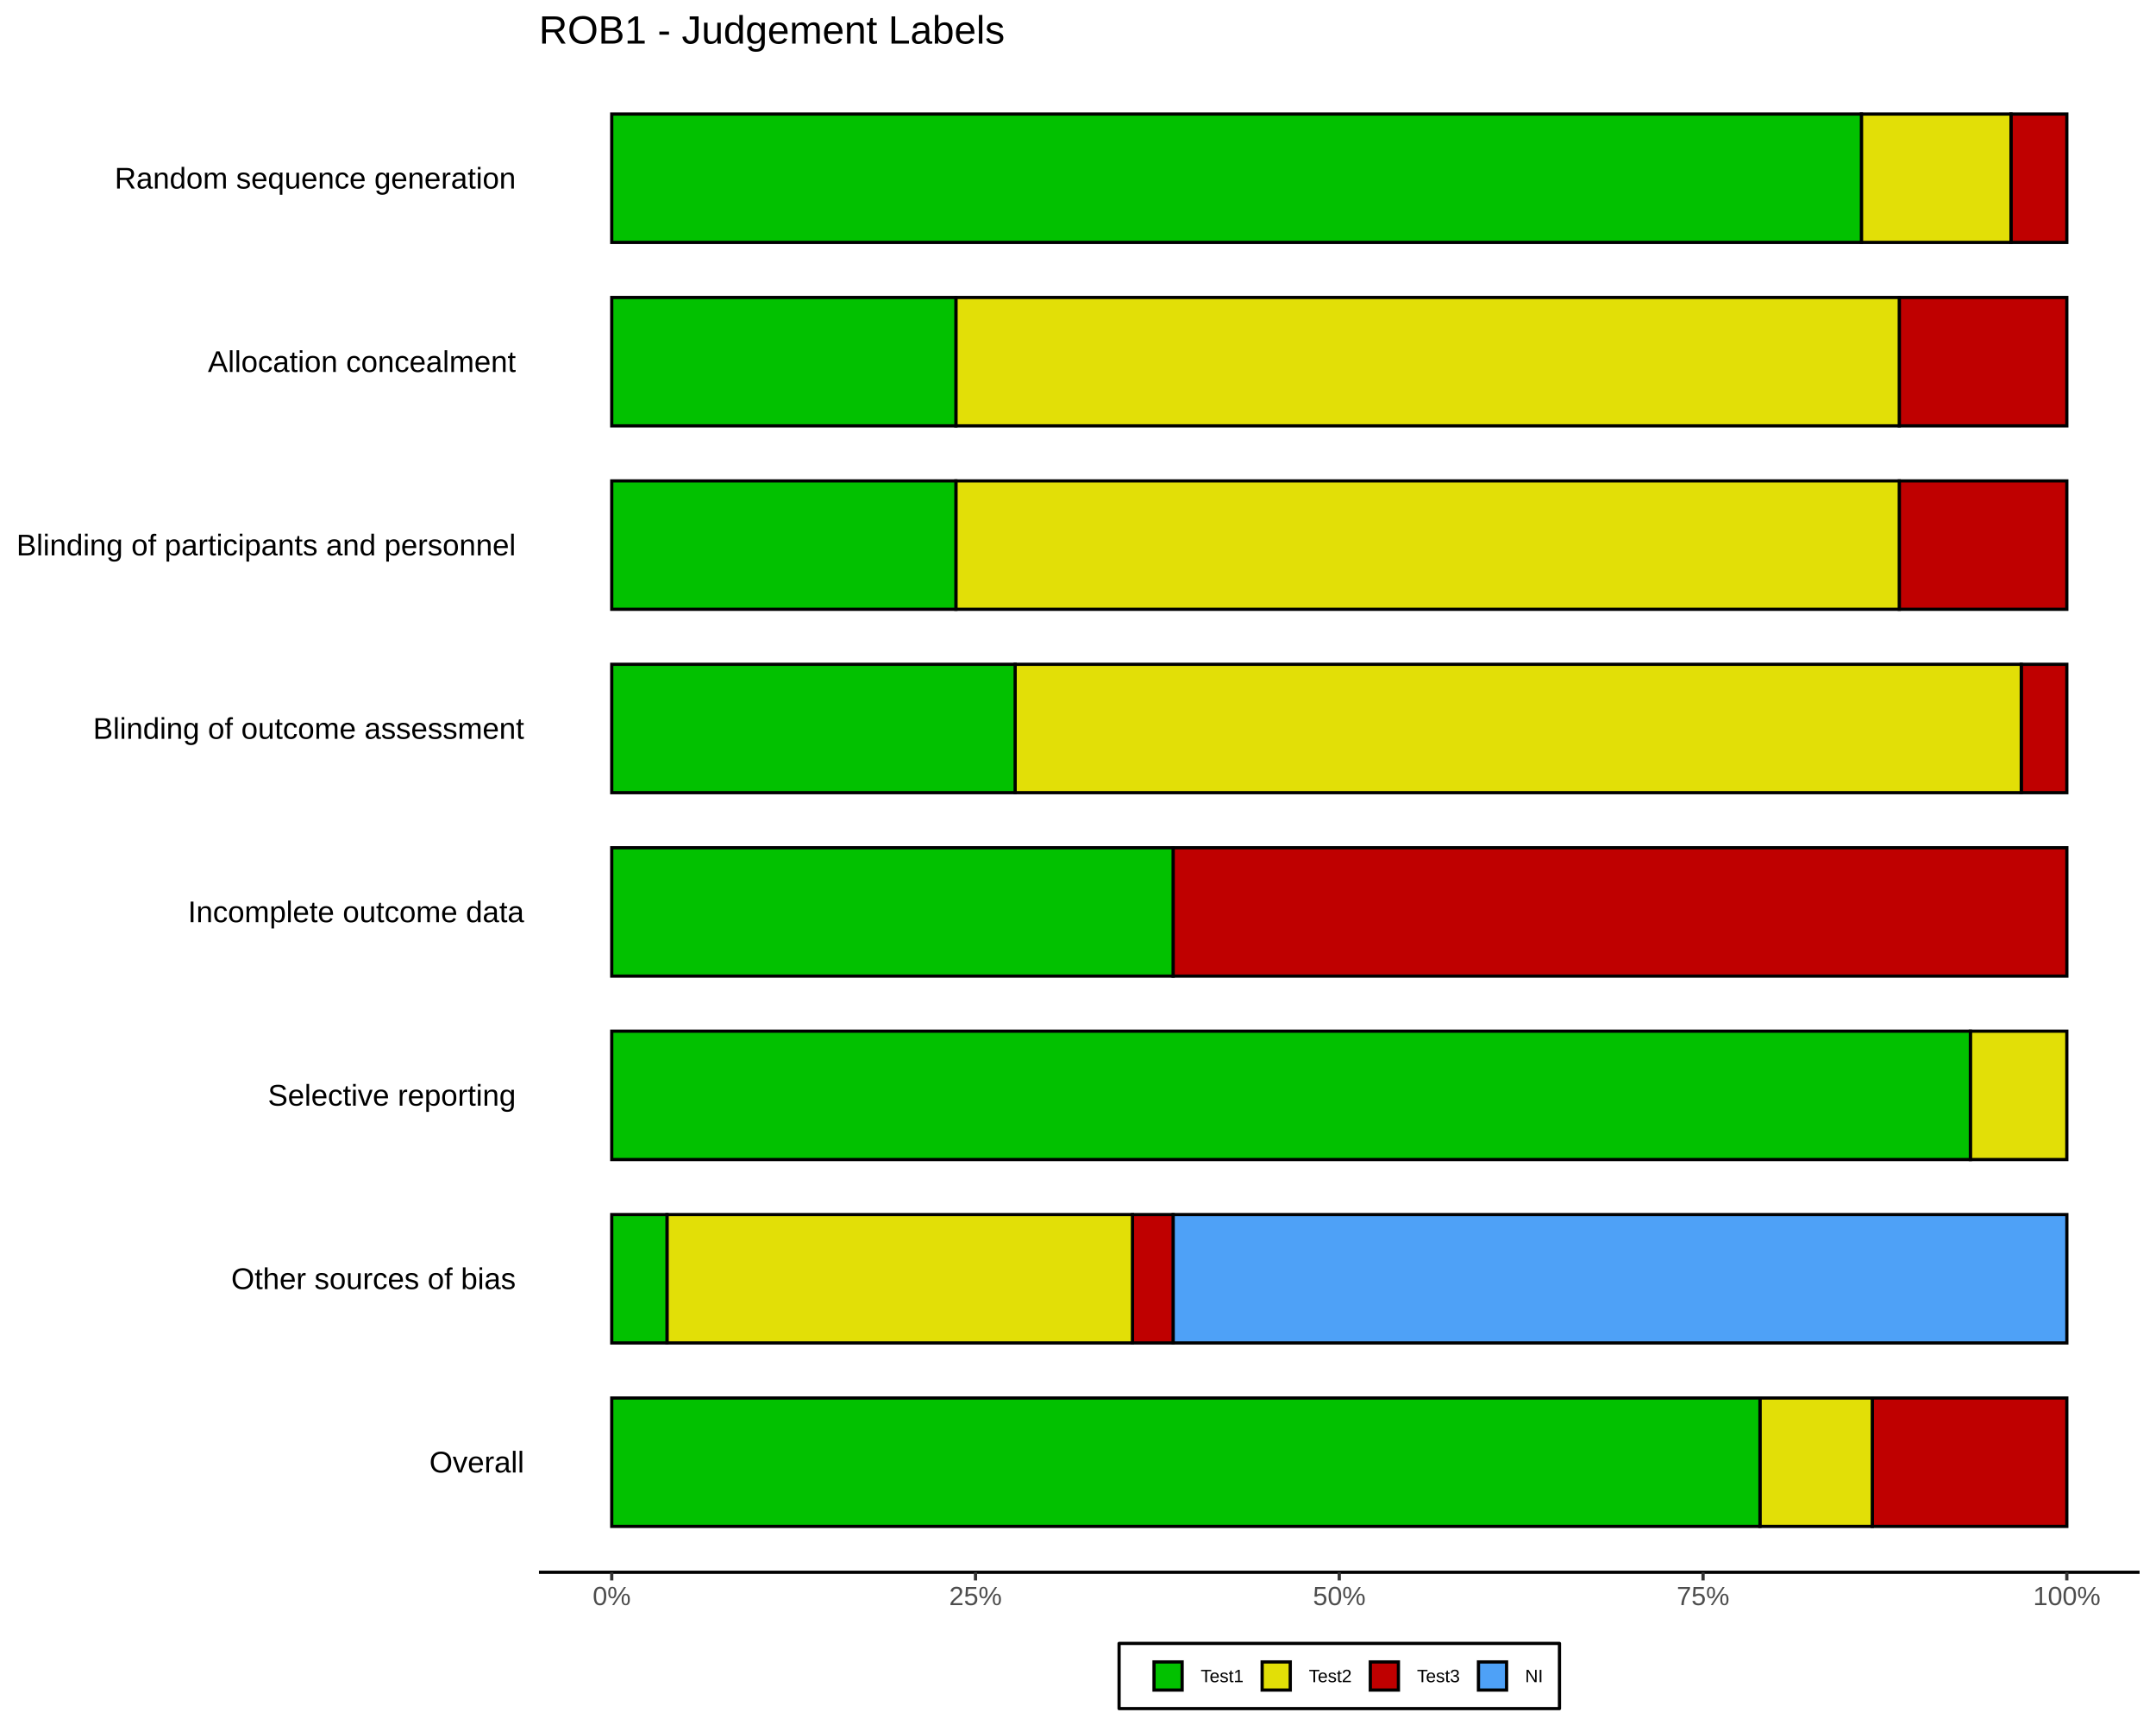
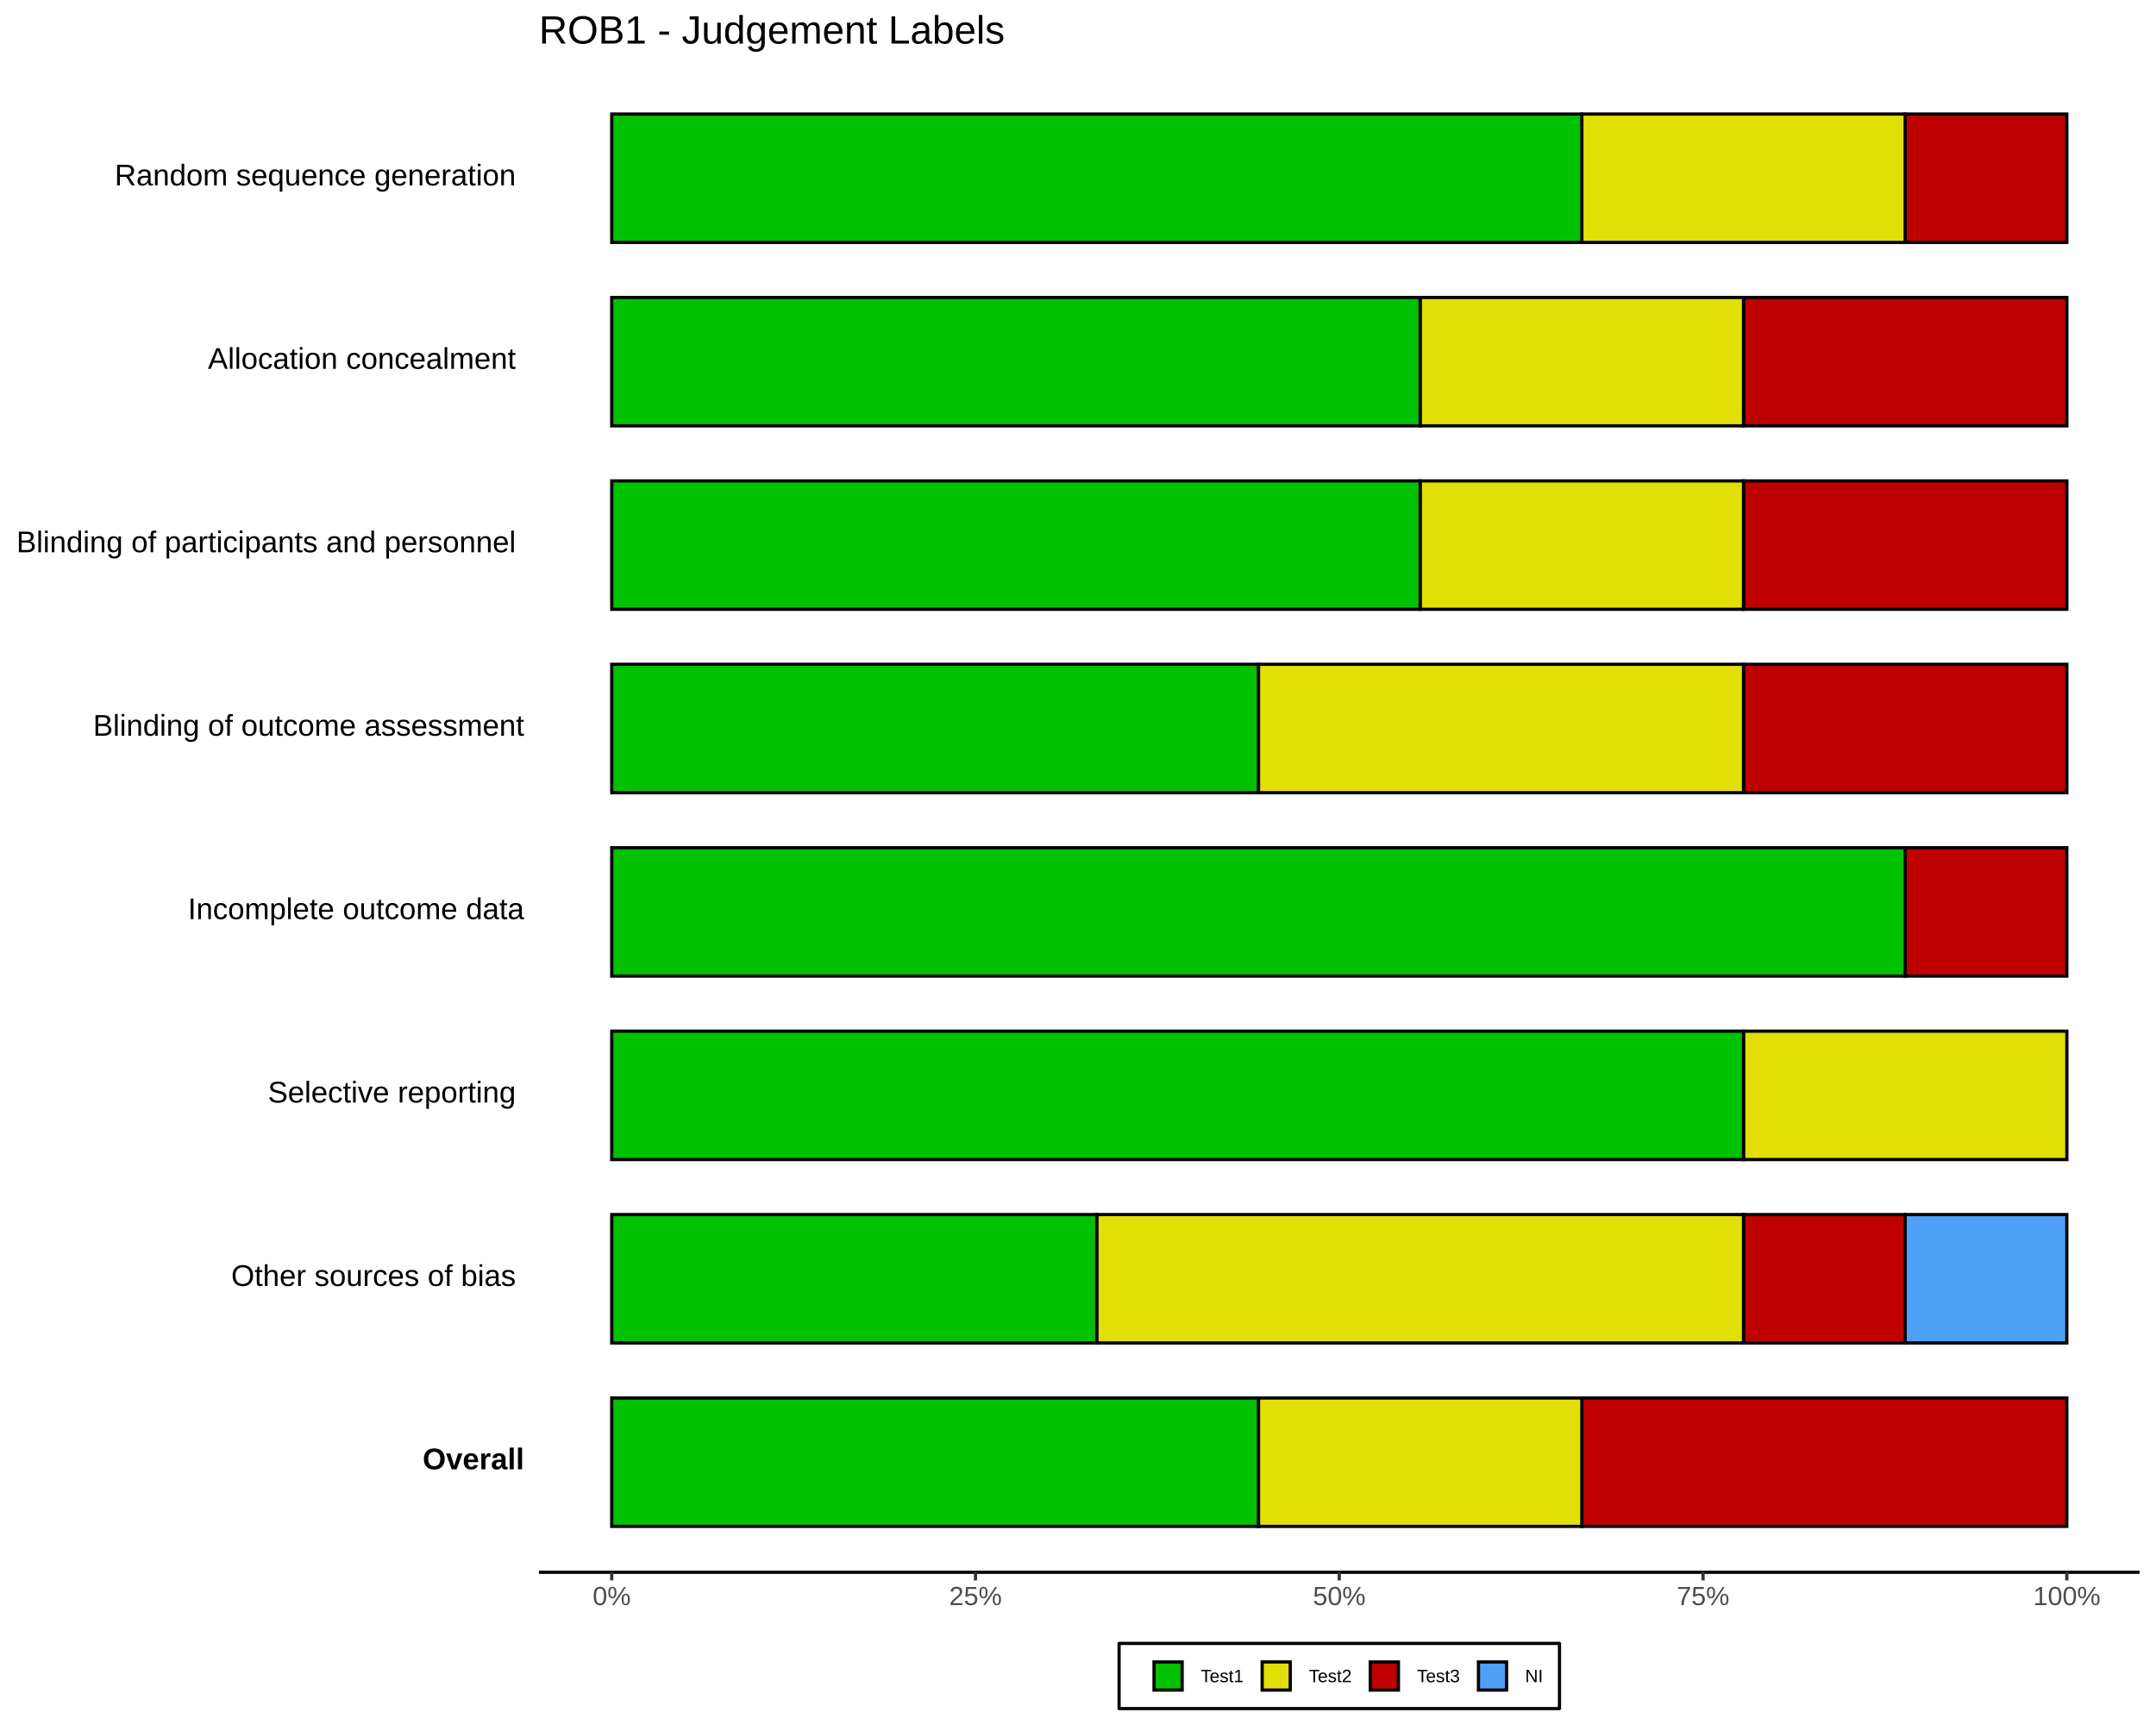
<svg xmlns="http://www.w3.org/2000/svg" viewBox="0 0 720.00 576.00">
  <defs>
    <style type="text/css">
    line, polyline, polygon, path, rect, circle {
      fill: none;
      stroke: #000000;
      stroke-linecap: round;
      stroke-linejoin: round;
      stroke-miterlimit: 10.00;
    }
  </style>
  </defs>
  <rect width="100%" height="100%" style="stroke: none; fill: #FFFFFF;" />
  <rect x="0.00" y="0.00" width="720.00" height="576.00" style="stroke-width: 1.07; stroke: #FFFFFF; fill: #FFFFFF;" />
  <defs>
    <clipPath id="cpMTc5Ljk5fDcxNC41Mnw1MjUuMDB8MjIuNzc=">
      <rect x="179.99" y="22.77" width="534.53" height="502.22" />
    </clipPath>
  </defs>
-   <rect x="625.25" y="466.81" width="64.97" height="42.87" style="stroke-width: 1.07; stroke-linecap: square; stroke-linejoin: miter; fill: #BF0000;" clip-path="url(#cpMTc5Ljk5fDcxNC41Mnw1MjUuMDB8MjIuNzc=)" />
-   <rect x="587.73" y="466.81" width="37.52" height="42.87" style="stroke-width: 1.07; stroke-linecap: square; stroke-linejoin: miter; fill: #E2DF07;" clip-path="url(#cpMTc5Ljk5fDcxNC41Mnw1MjUuMDB8MjIuNzc=)" />
-   <rect x="204.29" y="466.81" width="383.45" height="42.87" style="stroke-width: 1.07; stroke-linecap: square; stroke-linejoin: miter; fill: #02C100;" clip-path="url(#cpMTc5Ljk5fDcxNC41Mnw1MjUuMDB8MjIuNzc=)" />
-   <rect x="391.76" y="405.56" width="298.47" height="42.87" style="stroke-width: 1.07; stroke-linecap: square; stroke-linejoin: miter; fill: #4EA1F7;" clip-path="url(#cpMTc5Ljk5fDcxNC41Mnw1MjUuMDB8MjIuNzc=)" />
-   <rect x="378.19" y="405.56" width="13.57" height="42.87" style="stroke-width: 1.07; stroke-linecap: square; stroke-linejoin: miter; fill: #BF0000;" clip-path="url(#cpMTc5Ljk5fDcxNC41Mnw1MjUuMDB8MjIuNzc=)" />
-   <rect x="222.74" y="405.56" width="155.45" height="42.87" style="stroke-width: 1.07; stroke-linecap: square; stroke-linejoin: miter; fill: #E2DF07;" clip-path="url(#cpMTc5Ljk5fDcxNC41Mnw1MjUuMDB8MjIuNzc=)" />
-   <rect x="204.29" y="405.56" width="18.45" height="42.87" style="stroke-width: 1.07; stroke-linecap: square; stroke-linejoin: miter; fill: #02C100;" clip-path="url(#cpMTc5Ljk5fDcxNC41Mnw1MjUuMDB8MjIuNzc=)" />
-   <rect x="658.00" y="344.32" width="32.22" height="42.87" style="stroke-width: 1.07; stroke-linecap: square; stroke-linejoin: miter; fill: #E2DF07;" clip-path="url(#cpMTc5Ljk5fDcxNC41Mnw1MjUuMDB8MjIuNzc=)" />
-   <rect x="204.29" y="344.32" width="453.72" height="42.87" style="stroke-width: 1.07; stroke-linecap: square; stroke-linejoin: miter; fill: #02C100;" clip-path="url(#cpMTc5Ljk5fDcxNC41Mnw1MjUuMDB8MjIuNzc=)" />
-   <rect x="391.76" y="283.07" width="298.47" height="42.87" style="stroke-width: 1.07; stroke-linecap: square; stroke-linejoin: miter; fill: #BF0000;" clip-path="url(#cpMTc5Ljk5fDcxNC41Mnw1MjUuMDB8MjIuNzc=)" />
-   <rect x="204.29" y="283.07" width="187.47" height="42.87" style="stroke-width: 1.07; stroke-linecap: square; stroke-linejoin: miter; fill: #02C100;" clip-path="url(#cpMTc5Ljk5fDcxNC41Mnw1MjUuMDB8MjIuNzc=)" />
-   <rect x="675.00" y="221.82" width="15.22" height="42.87" style="stroke-width: 1.07; stroke-linecap: square; stroke-linejoin: miter; fill: #BF0000;" clip-path="url(#cpMTc5Ljk5fDcxNC41Mnw1MjUuMDB8MjIuNzc=)" />
-   <rect x="339.01" y="221.82" width="335.99" height="42.87" style="stroke-width: 1.07; stroke-linecap: square; stroke-linejoin: miter; fill: #E2DF07;" clip-path="url(#cpMTc5Ljk5fDcxNC41Mnw1MjUuMDB8MjIuNzc=)" />
-   <rect x="204.29" y="221.82" width="134.72" height="42.87" style="stroke-width: 1.07; stroke-linecap: square; stroke-linejoin: miter; fill: #02C100;" clip-path="url(#cpMTc5Ljk5fDcxNC41Mnw1MjUuMDB8MjIuNzc=)" />
-   <rect x="634.26" y="160.58" width="55.96" height="42.87" style="stroke-width: 1.07; stroke-linecap: square; stroke-linejoin: miter; fill: #BF0000;" clip-path="url(#cpMTc5Ljk5fDcxNC41Mnw1MjUuMDB8MjIuNzc=)" />
-   <rect x="319.21" y="160.58" width="315.05" height="42.87" style="stroke-width: 1.07; stroke-linecap: square; stroke-linejoin: miter; fill: #E2DF07;" clip-path="url(#cpMTc5Ljk5fDcxNC41Mnw1MjUuMDB8MjIuNzc=)" />
-   <rect x="204.29" y="160.58" width="114.93" height="42.87" style="stroke-width: 1.07; stroke-linecap: square; stroke-linejoin: miter; fill: #02C100;" clip-path="url(#cpMTc5Ljk5fDcxNC41Mnw1MjUuMDB8MjIuNzc=)" />
-   <rect x="634.26" y="99.33" width="55.96" height="42.87" style="stroke-width: 1.07; stroke-linecap: square; stroke-linejoin: miter; fill: #BF0000;" clip-path="url(#cpMTc5Ljk5fDcxNC41Mnw1MjUuMDB8MjIuNzc=)" />
-   <rect x="319.21" y="99.33" width="315.05" height="42.87" style="stroke-width: 1.07; stroke-linecap: square; stroke-linejoin: miter; fill: #E2DF07;" clip-path="url(#cpMTc5Ljk5fDcxNC41Mnw1MjUuMDB8MjIuNzc=)" />
-   <rect x="204.29" y="99.33" width="114.93" height="42.87" style="stroke-width: 1.07; stroke-linecap: square; stroke-linejoin: miter; fill: #02C100;" clip-path="url(#cpMTc5Ljk5fDcxNC41Mnw1MjUuMDB8MjIuNzc=)" />
-   <rect x="671.57" y="38.08" width="18.65" height="42.87" style="stroke-width: 1.07; stroke-linecap: square; stroke-linejoin: miter; fill: #BF0000;" clip-path="url(#cpMTc5Ljk5fDcxNC41Mnw1MjUuMDB8MjIuNzc=)" />
-   <rect x="621.61" y="38.08" width="49.96" height="42.87" style="stroke-width: 1.07; stroke-linecap: square; stroke-linejoin: miter; fill: #E2DF07;" clip-path="url(#cpMTc5Ljk5fDcxNC41Mnw1MjUuMDB8MjIuNzc=)" />
-   <rect x="204.29" y="38.08" width="417.33" height="42.87" style="stroke-width: 1.07; stroke-linecap: square; stroke-linejoin: miter; fill: #02C100;" clip-path="url(#cpMTc5Ljk5fDcxNC41Mnw1MjUuMDB8MjIuNzc=)" />
+   <rect x="528.24" y="466.81" width="161.98" height="42.87" style="stroke-width: 1.07; stroke-linecap: square; stroke-linejoin: miter; fill: #BF0000;" clip-path="url(#cpMTc5Ljk5fDcxNC41Mnw1MjUuMDB8MjIuNzc=)" />
+   <rect x="420.26" y="466.81" width="107.99" height="42.87" style="stroke-width: 1.07; stroke-linecap: square; stroke-linejoin: miter; fill: #E2DF07;" clip-path="url(#cpMTc5Ljk5fDcxNC41Mnw1MjUuMDB8MjIuNzc=)" />
+   <rect x="204.29" y="466.81" width="215.97" height="42.87" style="stroke-width: 1.07; stroke-linecap: square; stroke-linejoin: miter; fill: #02C100;" clip-path="url(#cpMTc5Ljk5fDcxNC41Mnw1MjUuMDB8MjIuNzc=)" />
+   <rect x="636.23" y="405.56" width="53.99" height="42.87" style="stroke-width: 1.07; stroke-linecap: square; stroke-linejoin: miter; fill: #4EA1F7;" clip-path="url(#cpMTc5Ljk5fDcxNC41Mnw1MjUuMDB8MjIuNzc=)" />
+   <rect x="582.24" y="405.56" width="53.99" height="42.87" style="stroke-width: 1.07; stroke-linecap: square; stroke-linejoin: miter; fill: #BF0000;" clip-path="url(#cpMTc5Ljk5fDcxNC41Mnw1MjUuMDB8MjIuNzc=)" />
+   <rect x="366.27" y="405.56" width="215.97" height="42.87" style="stroke-width: 1.07; stroke-linecap: square; stroke-linejoin: miter; fill: #E2DF07;" clip-path="url(#cpMTc5Ljk5fDcxNC41Mnw1MjUuMDB8MjIuNzc=)" />
+   <rect x="204.29" y="405.56" width="161.98" height="42.87" style="stroke-width: 1.07; stroke-linecap: square; stroke-linejoin: miter; fill: #02C100;" clip-path="url(#cpMTc5Ljk5fDcxNC41Mnw1MjUuMDB8MjIuNzc=)" />
+   <rect x="582.24" y="344.32" width="107.99" height="42.87" style="stroke-width: 1.07; stroke-linecap: square; stroke-linejoin: miter; fill: #E2DF07;" clip-path="url(#cpMTc5Ljk5fDcxNC41Mnw1MjUuMDB8MjIuNzc=)" />
+   <rect x="204.29" y="344.32" width="377.95" height="42.87" style="stroke-width: 1.07; stroke-linecap: square; stroke-linejoin: miter; fill: #02C100;" clip-path="url(#cpMTc5Ljk5fDcxNC41Mnw1MjUuMDB8MjIuNzc=)" />
+   <rect x="636.23" y="283.07" width="53.99" height="42.87" style="stroke-width: 1.07; stroke-linecap: square; stroke-linejoin: miter; fill: #BF0000;" clip-path="url(#cpMTc5Ljk5fDcxNC41Mnw1MjUuMDB8MjIuNzc=)" />
+   <rect x="204.29" y="283.07" width="431.94" height="42.87" style="stroke-width: 1.07; stroke-linecap: square; stroke-linejoin: miter; fill: #02C100;" clip-path="url(#cpMTc5Ljk5fDcxNC41Mnw1MjUuMDB8MjIuNzc=)" />
+   <rect x="582.24" y="221.82" width="107.99" height="42.87" style="stroke-width: 1.07; stroke-linecap: square; stroke-linejoin: miter; fill: #BF0000;" clip-path="url(#cpMTc5Ljk5fDcxNC41Mnw1MjUuMDB8MjIuNzc=)" />
+   <rect x="420.26" y="221.82" width="161.98" height="42.87" style="stroke-width: 1.07; stroke-linecap: square; stroke-linejoin: miter; fill: #E2DF07;" clip-path="url(#cpMTc5Ljk5fDcxNC41Mnw1MjUuMDB8MjIuNzc=)" />
+   <rect x="204.29" y="221.82" width="215.97" height="42.87" style="stroke-width: 1.07; stroke-linecap: square; stroke-linejoin: miter; fill: #02C100;" clip-path="url(#cpMTc5Ljk5fDcxNC41Mnw1MjUuMDB8MjIuNzc=)" />
+   <rect x="582.24" y="160.58" width="107.99" height="42.87" style="stroke-width: 1.07; stroke-linecap: square; stroke-linejoin: miter; fill: #BF0000;" clip-path="url(#cpMTc5Ljk5fDcxNC41Mnw1MjUuMDB8MjIuNzc=)" />
+   <rect x="474.25" y="160.58" width="107.99" height="42.87" style="stroke-width: 1.07; stroke-linecap: square; stroke-linejoin: miter; fill: #E2DF07;" clip-path="url(#cpMTc5Ljk5fDcxNC41Mnw1MjUuMDB8MjIuNzc=)" />
+   <rect x="204.29" y="160.58" width="269.97" height="42.87" style="stroke-width: 1.07; stroke-linecap: square; stroke-linejoin: miter; fill: #02C100;" clip-path="url(#cpMTc5Ljk5fDcxNC41Mnw1MjUuMDB8MjIuNzc=)" />
+   <rect x="582.24" y="99.33" width="107.99" height="42.87" style="stroke-width: 1.07; stroke-linecap: square; stroke-linejoin: miter; fill: #BF0000;" clip-path="url(#cpMTc5Ljk5fDcxNC41Mnw1MjUuMDB8MjIuNzc=)" />
+   <rect x="474.25" y="99.33" width="107.99" height="42.87" style="stroke-width: 1.07; stroke-linecap: square; stroke-linejoin: miter; fill: #E2DF07;" clip-path="url(#cpMTc5Ljk5fDcxNC41Mnw1MjUuMDB8MjIuNzc=)" />
+   <rect x="204.29" y="99.33" width="269.97" height="42.87" style="stroke-width: 1.07; stroke-linecap: square; stroke-linejoin: miter; fill: #02C100;" clip-path="url(#cpMTc5Ljk5fDcxNC41Mnw1MjUuMDB8MjIuNzc=)" />
+   <rect x="636.23" y="38.08" width="53.99" height="42.87" style="stroke-width: 1.07; stroke-linecap: square; stroke-linejoin: miter; fill: #BF0000;" clip-path="url(#cpMTc5Ljk5fDcxNC41Mnw1MjUuMDB8MjIuNzc=)" />
+   <rect x="528.24" y="38.08" width="107.99" height="42.87" style="stroke-width: 1.07; stroke-linecap: square; stroke-linejoin: miter; fill: #E2DF07;" clip-path="url(#cpMTc5Ljk5fDcxNC41Mnw1MjUuMDB8MjIuNzc=)" />
+   <rect x="204.29" y="38.08" width="323.96" height="42.87" style="stroke-width: 1.07; stroke-linecap: square; stroke-linejoin: miter; fill: #02C100;" clip-path="url(#cpMTc5Ljk5fDcxNC41Mnw1MjUuMDB8MjIuNzc=)" />
  <defs>
    <clipPath id="cpMC4wMHw3MjAuMDB8NTc2LjAwfDAuMDA=">
      <rect x="0.00" y="0.00" width="720.00" height="576.00" />
    </clipPath>
  </defs>
  <g clip-path="url(#cpMC4wMHw3MjAuMDB8NTc2LjAwfDAuMDA=)">
-     <text x="143.39" y="491.69" style="font-size: 10.00px; font-family: Liberation Sans;" textLength="31.67px" lengthAdjust="spacingAndGlyphs">Overall</text>
+     <text x="141.14" y="490.62" style="font-size: 10.00px; font-weight: bold; font-family: Liberation Sans;" textLength="33.92px" lengthAdjust="spacingAndGlyphs">Overall</text>
  </g>
  <g clip-path="url(#cpMC4wMHw3MjAuMDB8NTc2LjAwfDAuMDA=)">
-     <text x="77.21" y="430.44" style="font-size: 10.00px; font-family: Liberation Sans;" textLength="97.84px" lengthAdjust="spacingAndGlyphs">Other sources of bias </text>
+     <text x="77.21" y="429.40" style="font-size: 10.00px; font-family: Liberation Sans;" textLength="25.02px" lengthAdjust="spacingAndGlyphs">Other</text>
  </g>
  <g clip-path="url(#cpMC4wMHw3MjAuMDB8NTc2LjAwfDAuMDA=)">
-     <text x="89.45" y="369.19" style="font-size: 10.00px; font-family: Liberation Sans;" textLength="85.61px" lengthAdjust="spacingAndGlyphs">Selective reporting </text>
+     <text x="105.01" y="429.40" style="font-size: 10.00px; font-family: Liberation Sans;" textLength="35.02px" lengthAdjust="spacingAndGlyphs">sources</text>
  </g>
  <g clip-path="url(#cpMC4wMHw3MjAuMDB8NTc2LjAwfDAuMDA=)">
-     <text x="62.75" y="307.94" style="font-size: 10.00px; font-family: Liberation Sans;" textLength="112.31px" lengthAdjust="spacingAndGlyphs">Incomplete outcome data</text>
+     <text x="142.81" y="429.40" style="font-size: 10.00px; font-family: Liberation Sans;" textLength="8.34px" lengthAdjust="spacingAndGlyphs">of</text>
  </g>
  <g clip-path="url(#cpMC4wMHw3MjAuMDB8NTc2LjAwfDAuMDA=)">
-     <text x="31.07" y="246.70" style="font-size: 10.00px; font-family: Liberation Sans;" textLength="143.98px" lengthAdjust="spacingAndGlyphs">Blinding of outcome assessment</text>
+     <text x="153.93" y="429.40" style="font-size: 10.00px; font-family: Liberation Sans;" textLength="18.34px" lengthAdjust="spacingAndGlyphs">bias</text>
  </g>
  <g clip-path="url(#cpMC4wMHw3MjAuMDB8NTc2LjAwfDAuMDA=)">
-     <text x="5.48" y="185.45" style="font-size: 10.00px; font-family: Liberation Sans;" textLength="169.58px" lengthAdjust="spacingAndGlyphs">Blinding of participants and personnel </text>
+     <text x="89.45" y="368.15" style="font-size: 10.00px; font-family: Liberation Sans;" textLength="40.58px" lengthAdjust="spacingAndGlyphs">Selective</text>
  </g>
  <g clip-path="url(#cpMC4wMHw3MjAuMDB8NTc2LjAwfDAuMDA=)">
-     <text x="69.43" y="124.20" style="font-size: 10.00px; font-family: Liberation Sans;" textLength="105.62px" lengthAdjust="spacingAndGlyphs">Allocation concealment </text>
+     <text x="132.81" y="368.15" style="font-size: 10.00px; font-family: Liberation Sans;" textLength="39.47px" lengthAdjust="spacingAndGlyphs">reporting</text>
  </g>
  <g clip-path="url(#cpMC4wMHw3MjAuMDB8NTc2LjAwfDAuMDA=)">
-     <text x="38.28" y="62.96" style="font-size: 10.00px; font-family: Liberation Sans;" textLength="136.78px" lengthAdjust="spacingAndGlyphs">Random sequence generation </text>
+     <text x="62.75" y="306.91" style="font-size: 10.00px; font-family: Liberation Sans;" textLength="48.92px" lengthAdjust="spacingAndGlyphs">Incomplete</text>
+   </g>
+   <g clip-path="url(#cpMC4wMHw3MjAuMDB8NTc2LjAwfDAuMDA=)">
+     <text x="114.45" y="306.91" style="font-size: 10.00px; font-family: Liberation Sans;" textLength="38.36px" lengthAdjust="spacingAndGlyphs">outcome</text>
+   </g>
+   <g clip-path="url(#cpMC4wMHw3MjAuMDB8NTc2LjAwfDAuMDA=)">
+     <text x="155.59" y="306.91" style="font-size: 10.00px; font-family: Liberation Sans;" textLength="19.47px" lengthAdjust="spacingAndGlyphs">data</text>
+   </g>
+   <g clip-path="url(#cpMC4wMHw3MjAuMDB8NTc2LjAwfDAuMDA=)">
+     <text x="31.07" y="245.66" style="font-size: 10.00px; font-family: Liberation Sans;" textLength="35.58px" lengthAdjust="spacingAndGlyphs">Blinding</text>
+   </g>
+   <g clip-path="url(#cpMC4wMHw3MjAuMDB8NTc2LjAwfDAuMDA=)">
+     <text x="69.43" y="245.66" style="font-size: 10.00px; font-family: Liberation Sans;" textLength="8.34px" lengthAdjust="spacingAndGlyphs">of</text>
+   </g>
+   <g clip-path="url(#cpMC4wMHw3MjAuMDB8NTc2LjAwfDAuMDA=)">
+     <text x="80.56" y="245.66" style="font-size: 10.00px; font-family: Liberation Sans;" textLength="38.36px" lengthAdjust="spacingAndGlyphs">outcome</text>
+   </g>
+   <g clip-path="url(#cpMC4wMHw3MjAuMDB8NTc2LjAwfDAuMDA=)">
+     <text x="121.70" y="245.66" style="font-size: 10.00px; font-family: Liberation Sans;" textLength="53.36px" lengthAdjust="spacingAndGlyphs">assessment</text>
+   </g>
+   <g clip-path="url(#cpMC4wMHw3MjAuMDB8NTc2LjAwfDAuMDA=)">
+     <text x="5.48" y="184.41" style="font-size: 10.00px; font-family: Liberation Sans;" textLength="35.58px" lengthAdjust="spacingAndGlyphs">Blinding</text>
+   </g>
+   <g clip-path="url(#cpMC4wMHw3MjAuMDB8NTc2LjAwfDAuMDA=)">
+     <text x="43.84" y="184.41" style="font-size: 10.00px; font-family: Liberation Sans;" textLength="8.34px" lengthAdjust="spacingAndGlyphs">of</text>
+   </g>
+   <g clip-path="url(#cpMC4wMHw3MjAuMDB8NTc2LjAwfDAuMDA=)">
+     <text x="54.96" y="184.41" style="font-size: 10.00px; font-family: Liberation Sans;" textLength="51.14px" lengthAdjust="spacingAndGlyphs">participants</text>
+   </g>
+   <g clip-path="url(#cpMC4wMHw3MjAuMDB8NTc2LjAwfDAuMDA=)">
+     <text x="108.89" y="184.41" style="font-size: 10.00px; font-family: Liberation Sans;" textLength="16.69px" lengthAdjust="spacingAndGlyphs">and</text>
+   </g>
+   <g clip-path="url(#cpMC4wMHw3MjAuMDB8NTc2LjAwfDAuMDA=)">
+     <text x="128.35" y="184.41" style="font-size: 10.00px; font-family: Liberation Sans;" textLength="43.92px" lengthAdjust="spacingAndGlyphs">personnel</text>
+   </g>
+   <g clip-path="url(#cpMC4wMHw3MjAuMDB8NTc2LjAwfDAuMDA=)">
+     <text x="69.43" y="123.16" style="font-size: 10.00px; font-family: Liberation Sans;" textLength="43.36px" lengthAdjust="spacingAndGlyphs">Allocation</text>
+   </g>
+   <g clip-path="url(#cpMC4wMHw3MjAuMDB8NTc2LjAwfDAuMDA=)">
+     <text x="115.57" y="123.16" style="font-size: 10.00px; font-family: Liberation Sans;" textLength="56.70px" lengthAdjust="spacingAndGlyphs">concealment</text>
+   </g>
+   <g clip-path="url(#cpMC4wMHw3MjAuMDB8NTc2LjAwfDAuMDA=)">
+     <text x="38.28" y="61.92" style="font-size: 10.00px; font-family: Liberation Sans;" textLength="37.80px" lengthAdjust="spacingAndGlyphs">Random</text>
+   </g>
+   <g clip-path="url(#cpMC4wMHw3MjAuMDB8NTc2LjAwfDAuMDA=)">
+     <text x="78.85" y="61.92" style="font-size: 10.00px; font-family: Liberation Sans;" textLength="43.38px" lengthAdjust="spacingAndGlyphs">sequence</text>
+   </g>
+   <g clip-path="url(#cpMC4wMHw3MjAuMDB8NTc2LjAwfDAuMDA=)">
+     <text x="125.01" y="61.92" style="font-size: 10.00px; font-family: Liberation Sans;" textLength="47.27px" lengthAdjust="spacingAndGlyphs">generation</text>
  </g>
  <polyline points="179.99,525.00 714.52,525.00 " style="stroke-width: 1.07; stroke-linecap: butt;" clip-path="url(#cpMC4wMHw3MjAuMDB8NTc2LjAwfDAuMDA=)" />
  <polyline points="204.29,527.74 204.29,525.00 " style="stroke-width: 1.07; stroke: #333333; stroke-linecap: butt;" clip-path="url(#cpMC4wMHw3MjAuMDB8NTc2LjAwfDAuMDA=)" />
  <polyline points="325.77,527.74 325.77,525.00 " style="stroke-width: 1.07; stroke: #333333; stroke-linecap: butt;" clip-path="url(#cpMC4wMHw3MjAuMDB8NTc2LjAwfDAuMDA=)" />
  <polyline points="447.25,527.74 447.25,525.00 " style="stroke-width: 1.07; stroke: #333333; stroke-linecap: butt;" clip-path="url(#cpMC4wMHw3MjAuMDB8NTc2LjAwfDAuMDA=)" />
  <polyline points="568.74,527.74 568.74,525.00 " style="stroke-width: 1.07; stroke: #333333; stroke-linecap: butt;" clip-path="url(#cpMC4wMHw3MjAuMDB8NTc2LjAwfDAuMDA=)" />
  <polyline points="690.22,527.74 690.22,525.00 " style="stroke-width: 1.07; stroke: #333333; stroke-linecap: butt;" clip-path="url(#cpMC4wMHw3MjAuMDB8NTc2LjAwfDAuMDA=)" />
  <g clip-path="url(#cpMC4wMHw3MjAuMDB8NTc2LjAwfDAuMDA=)">
    <text x="197.93" y="535.97" style="font-size: 8.80px; fill: #4D4D4D; font-family: Liberation Sans;" textLength="12.72px" lengthAdjust="spacingAndGlyphs">0%</text>
  </g>
  <g clip-path="url(#cpMC4wMHw3MjAuMDB8NTc2LjAwfDAuMDA=)">
    <text x="316.97" y="535.97" style="font-size: 8.80px; fill: #4D4D4D; font-family: Liberation Sans;" textLength="17.61px" lengthAdjust="spacingAndGlyphs">25%</text>
  </g>
  <g clip-path="url(#cpMC4wMHw3MjAuMDB8NTc2LjAwfDAuMDA=)">
    <text x="438.45" y="535.97" style="font-size: 8.80px; fill: #4D4D4D; font-family: Liberation Sans;" textLength="17.61px" lengthAdjust="spacingAndGlyphs">50%</text>
  </g>
  <g clip-path="url(#cpMC4wMHw3MjAuMDB8NTc2LjAwfDAuMDA=)">
    <text x="559.93" y="535.97" style="font-size: 8.80px; fill: #4D4D4D; font-family: Liberation Sans;" textLength="17.61px" lengthAdjust="spacingAndGlyphs">75%</text>
  </g>
  <g clip-path="url(#cpMC4wMHw3MjAuMDB8NTc2LjAwfDAuMDA=)">
    <text x="678.97" y="535.97" style="font-size: 8.80px; fill: #4D4D4D; font-family: Liberation Sans;" textLength="22.50px" lengthAdjust="spacingAndGlyphs">100%</text>
  </g>
  <rect x="373.72" y="548.76" width="147.07" height="21.76" style="stroke-width: 1.07; fill: #FFFFFF;" clip-path="url(#cpMC4wMHw3MjAuMDB8NTc2LjAwfDAuMDA=)" />
  <rect x="384.68" y="554.24" width="10.80" height="10.80" style="stroke-width: 1.07; stroke: none; fill: #F2F2F2;" clip-path="url(#cpMC4wMHw3MjAuMDB8NTc2LjAwfDAuMDA=)" />
  <rect x="385.39" y="554.95" width="9.38" height="9.38" style="stroke-width: 1.07; stroke-linecap: square; stroke-linejoin: miter; fill: #02C100;" clip-path="url(#cpMC4wMHw3MjAuMDB8NTc2LjAwfDAuMDA=)" />
  <rect x="420.80" y="554.24" width="10.80" height="10.80" style="stroke-width: 1.07; stroke: none; fill: #F2F2F2;" clip-path="url(#cpMC4wMHw3MjAuMDB8NTc2LjAwfDAuMDA=)" />
  <rect x="421.50" y="554.95" width="9.38" height="9.38" style="stroke-width: 1.07; stroke-linecap: square; stroke-linejoin: miter; fill: #E2DF07;" clip-path="url(#cpMC4wMHw3MjAuMDB8NTc2LjAwfDAuMDA=)" />
  <rect x="456.91" y="554.24" width="10.80" height="10.80" style="stroke-width: 1.07; stroke: none; fill: #F2F2F2;" clip-path="url(#cpMC4wMHw3MjAuMDB8NTc2LjAwfDAuMDA=)" />
  <rect x="457.62" y="554.95" width="9.38" height="9.38" style="stroke-width: 1.07; stroke-linecap: square; stroke-linejoin: miter; fill: #BF0000;" clip-path="url(#cpMC4wMHw3MjAuMDB8NTc2LjAwfDAuMDA=)" />
  <rect x="493.03" y="554.24" width="10.80" height="10.80" style="stroke-width: 1.07; stroke: none; fill: #F2F2F2;" clip-path="url(#cpMC4wMHw3MjAuMDB8NTc2LjAwfDAuMDA=)" />
  <rect x="493.74" y="554.95" width="9.38" height="9.38" style="stroke-width: 1.07; stroke-linecap: square; stroke-linejoin: miter; fill: #4EA1F7;" clip-path="url(#cpMC4wMHw3MjAuMDB8NTc2LjAwfDAuMDA=)" />
  <g clip-path="url(#cpMC4wMHw3MjAuMDB8NTc2LjAwfDAuMDA=)">
    <text x="400.96" y="561.70" style="font-size: 6.00px; font-family: Liberation Sans;" textLength="14.36px" lengthAdjust="spacingAndGlyphs">Test1</text>
  </g>
  <g clip-path="url(#cpMC4wMHw3MjAuMDB8NTc2LjAwfDAuMDA=)">
    <text x="437.08" y="561.70" style="font-size: 6.00px; font-family: Liberation Sans;" textLength="14.36px" lengthAdjust="spacingAndGlyphs">Test2</text>
  </g>
  <g clip-path="url(#cpMC4wMHw3MjAuMDB8NTc2LjAwfDAuMDA=)">
    <text x="473.19" y="561.70" style="font-size: 6.00px; font-family: Liberation Sans;" textLength="14.36px" lengthAdjust="spacingAndGlyphs">Test3</text>
  </g>
  <g clip-path="url(#cpMC4wMHw3MjAuMDB8NTc2LjAwfDAuMDA=)">
    <text x="509.31" y="561.70" style="font-size: 6.00px; font-family: Liberation Sans;" textLength="6.00px" lengthAdjust="spacingAndGlyphs">NI</text>
  </g>
  <g clip-path="url(#cpMC4wMHw3MjAuMDB8NTc2LjAwfDAuMDA=)">
    <text x="179.99" y="14.56" style="font-size: 13.20px; font-family: Liberation Sans;" textLength="155.31px" lengthAdjust="spacingAndGlyphs">ROB1 - Judgement Labels</text>
  </g>
</svg>
